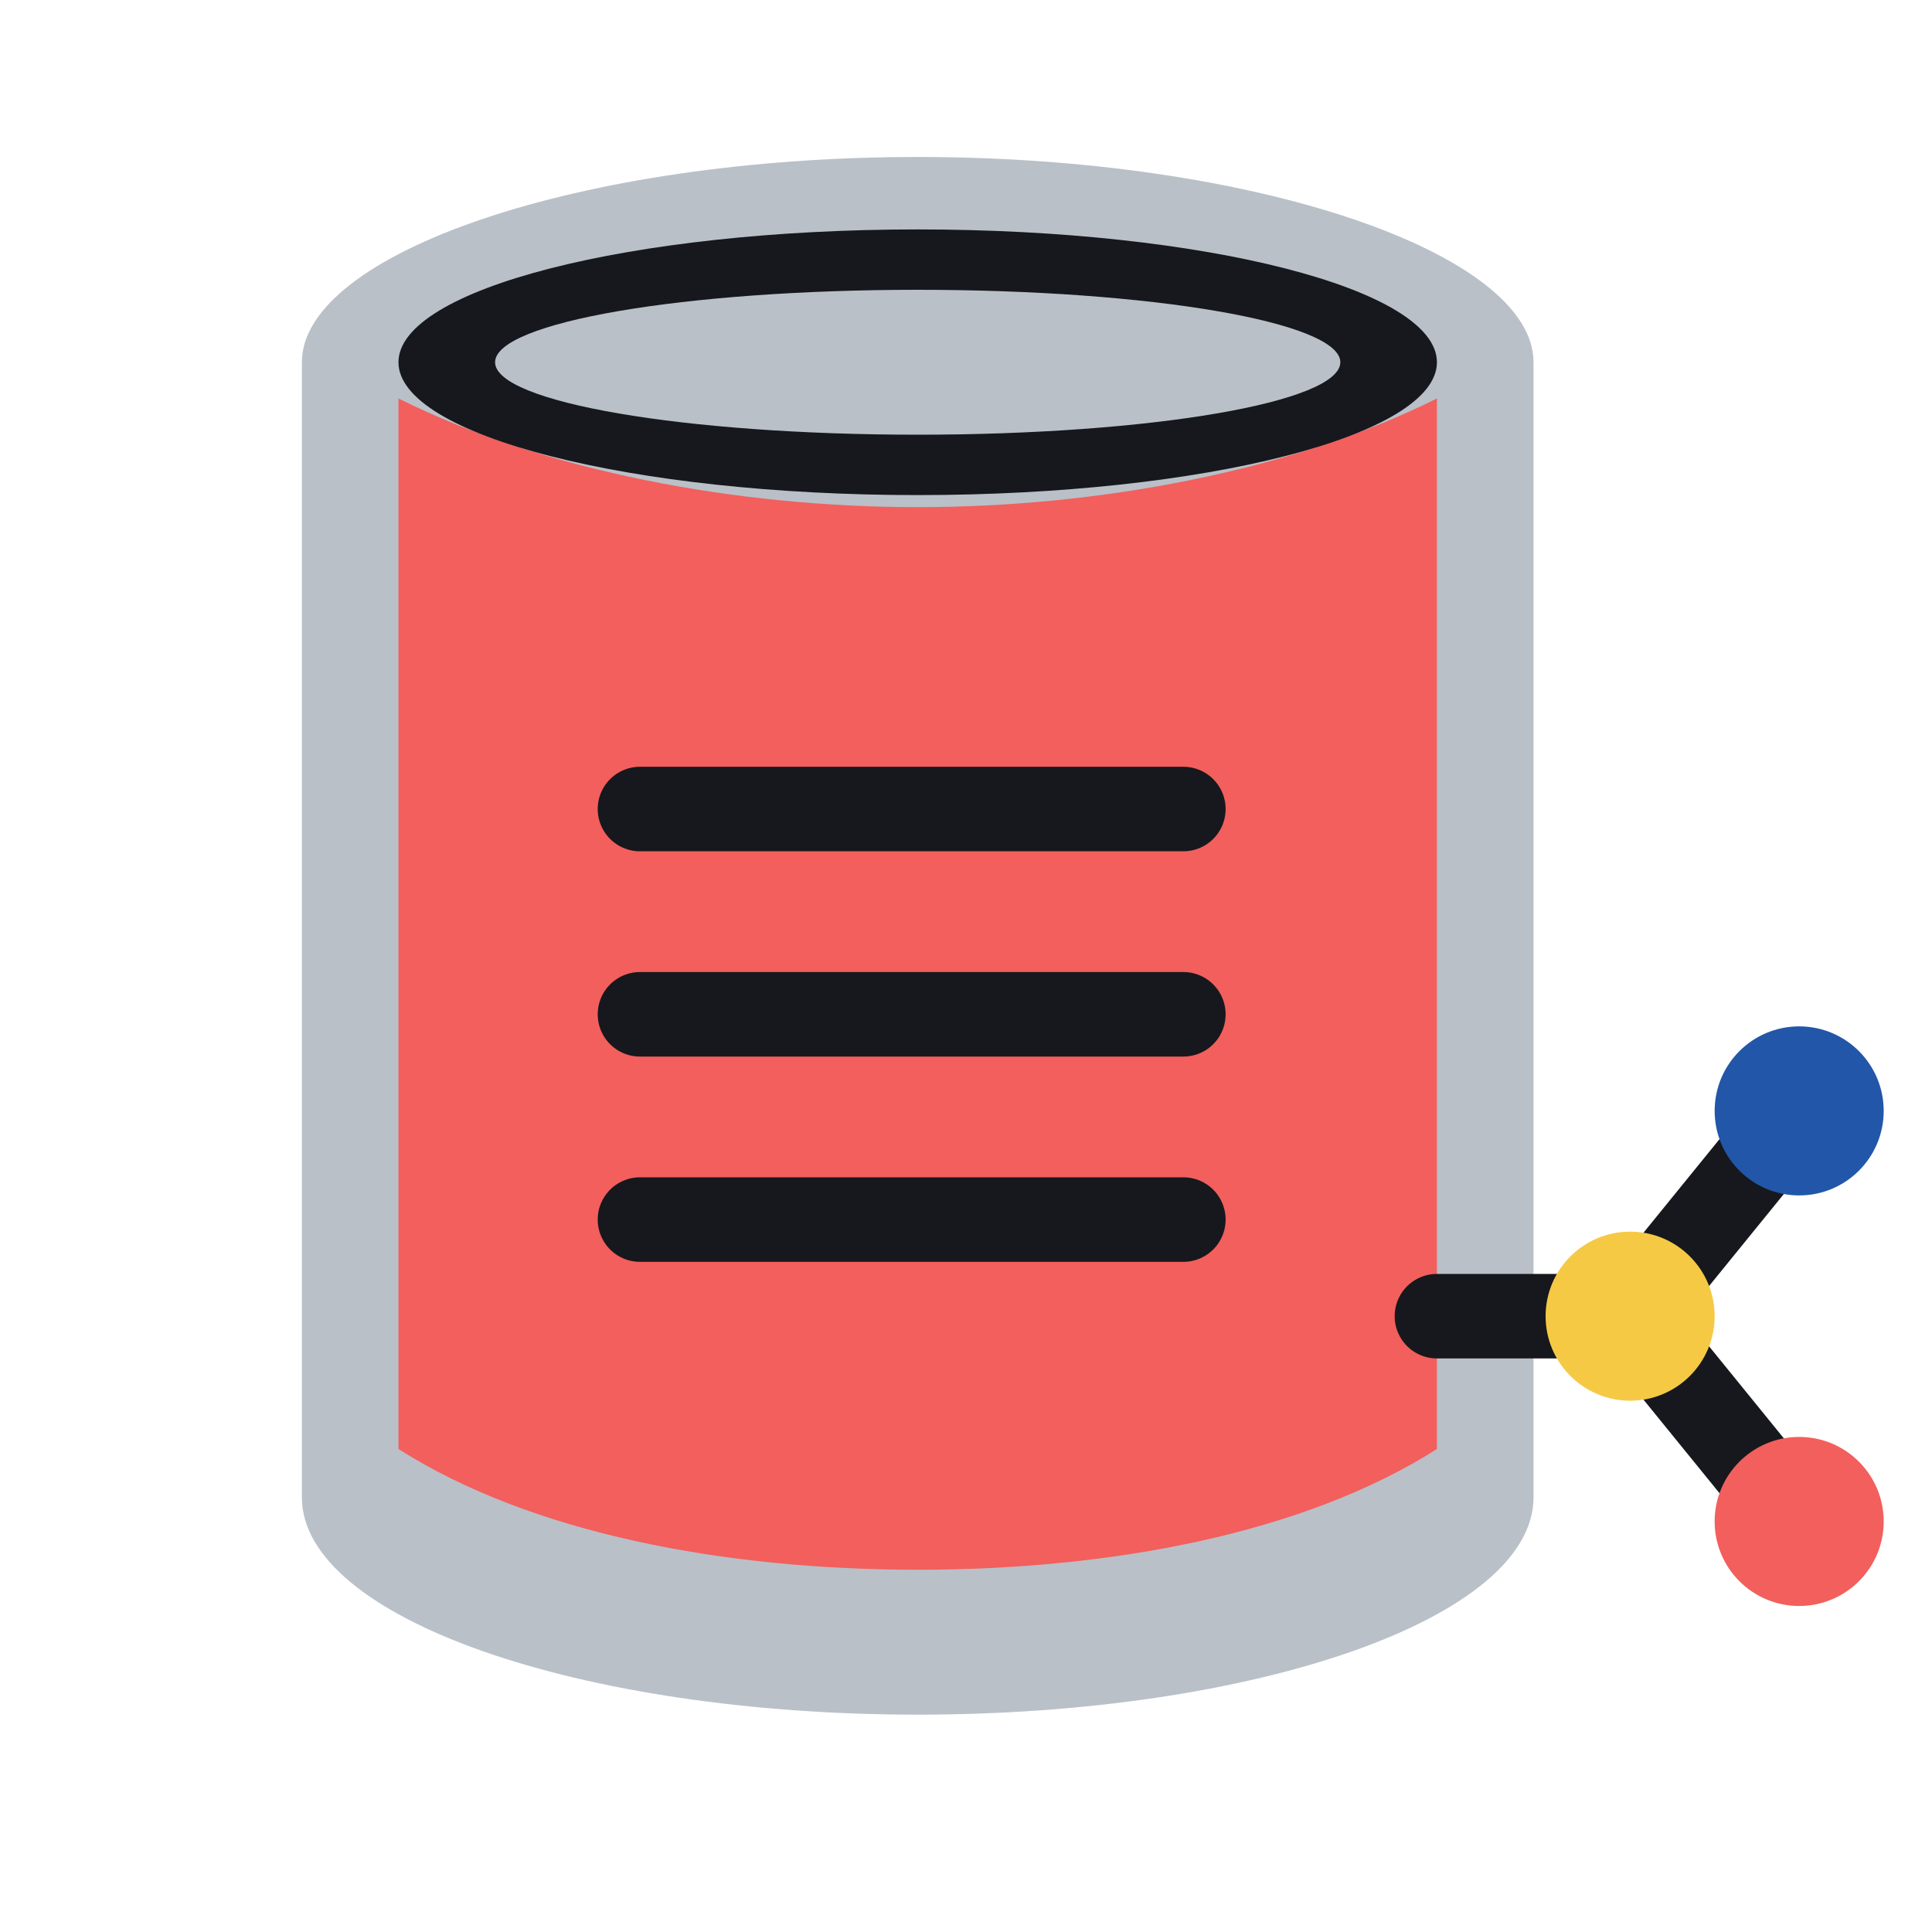
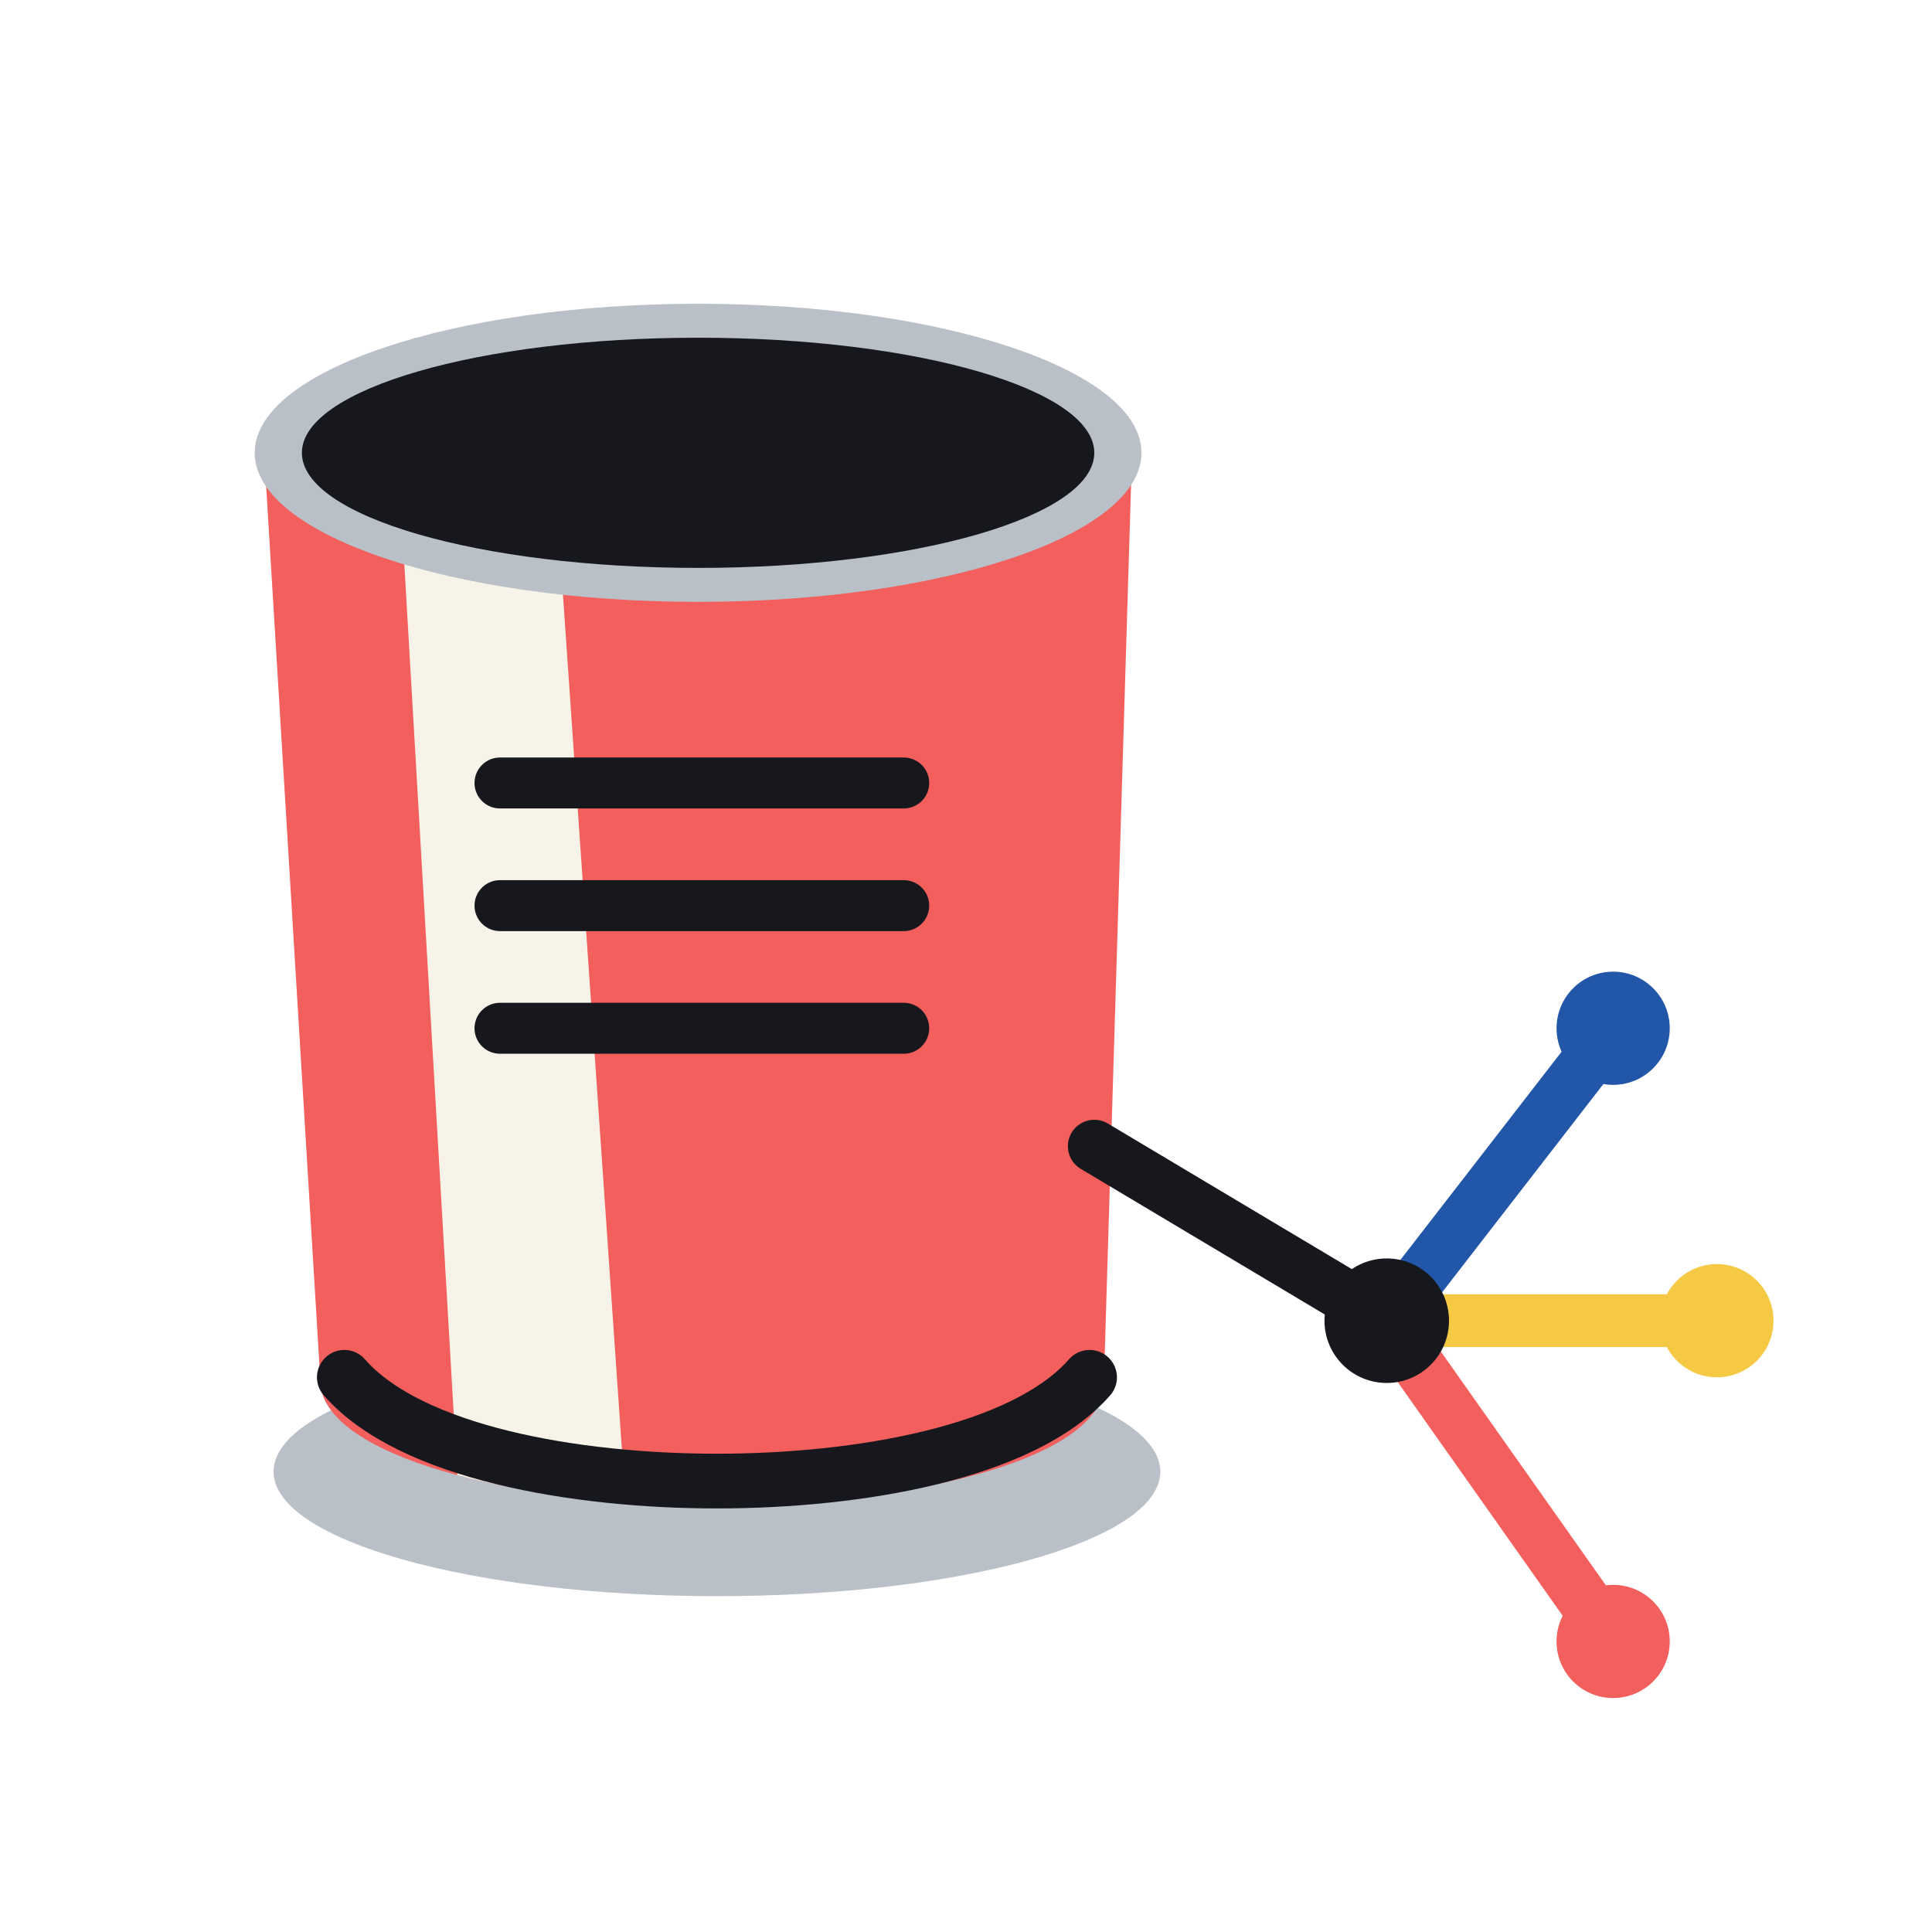
<svg xmlns="http://www.w3.org/2000/svg" viewBox="0 0 160 160" role="img" aria-labelledby="title">
-   <path fill="#B9C0C8" d="M25 30c0-9 23-17 51-17s51 8 51 17v94c0 10-23 18-51 18s-51-8-51-18z" />
-   <path fill="#F25F5C" d="M33 33c12 6 28 9 43 9s31-3 43-9v87c-11 7-27 10-43 10s-32-3-43-10z" />
-   <ellipse fill="#16181D" cx="76" cy="30" rx="43" ry="11" />
-   <ellipse fill="#B9C0C8" cx="76" cy="30" rx="35" ry="6" />
-   <path fill="none" stroke="#16181D" stroke-linecap="round" stroke-width="7" d="M53 67h45M53 84h45M53 101h45M119 109h16l13-16M135 109l13 16" />
-   <circle fill="#2256A8" cx="149" cy="92" r="7" />
-   <circle fill="#F25F5C" cx="149" cy="126" r="7" />
-   <circle fill="#F6C945" cx="135" cy="109" r="7" />
+   <g transform="scale(0.078125)">
+     <defs>
+       <clipPath id="can-body">
+         <path d="M280 480H1200L1170 1470C1166 1542 984 1595 760 1595S350 1542 340 1470Z" />
+       </clipPath>
+     </defs>
+     <ellipse fill="#B9C0C8" cx="760" cy="1560" rx="470" ry="132" />
+     <path fill="#F25F5C" d="M280 480H1200L1170 1470C1166 1542 984 1595 760 1595S350 1542 340 1470Z" />
+     <path fill="#F7F3E8" clip-path="url(#can-body)" d="M420 450L585 460L665 1620H488Z" />
+     <path fill="none" stroke="#16181D" stroke-linecap="round" stroke-width="54" d="M530 830H958M530 960H958M530 1090H958" />
+     <path fill="none" stroke="#16181D" stroke-linecap="round" stroke-width="58" d="M365 1460C435 1540 610 1570 760 1570S1085 1540 1155 1460" />
+     <path fill="none" stroke="#16181D" stroke-linecap="round" stroke-width="56" d="M1160 1215L1470 1400" />
+     <path fill="none" stroke="#2256A8" stroke-linecap="round" stroke-width="56" d="M1470 1400L1710 1090" />
+     <path fill="none" stroke="#F6C945" stroke-linecap="round" stroke-width="56" d="M1470 1400H1820" />
+     <path fill="none" stroke="#F25F5C" stroke-linecap="round" stroke-width="56" d="M1470 1400L1710 1740" />
+     <circle fill="#16181D" cx="1470" cy="1400" r="66" />
+     <circle fill="#2256A8" cx="1710" cy="1090" r="60" />
+     <circle fill="#F6C945" cx="1820" cy="1400" r="60" />
+     <circle fill="#F25F5C" cx="1710" cy="1740" r="60" />
+     <ellipse fill="#B9C0C8" cx="740" cy="480" rx="470" ry="158" />
+     <ellipse fill="#16181D" cx="740" cy="480" rx="420" ry="122" />
+   </g>
</svg>
